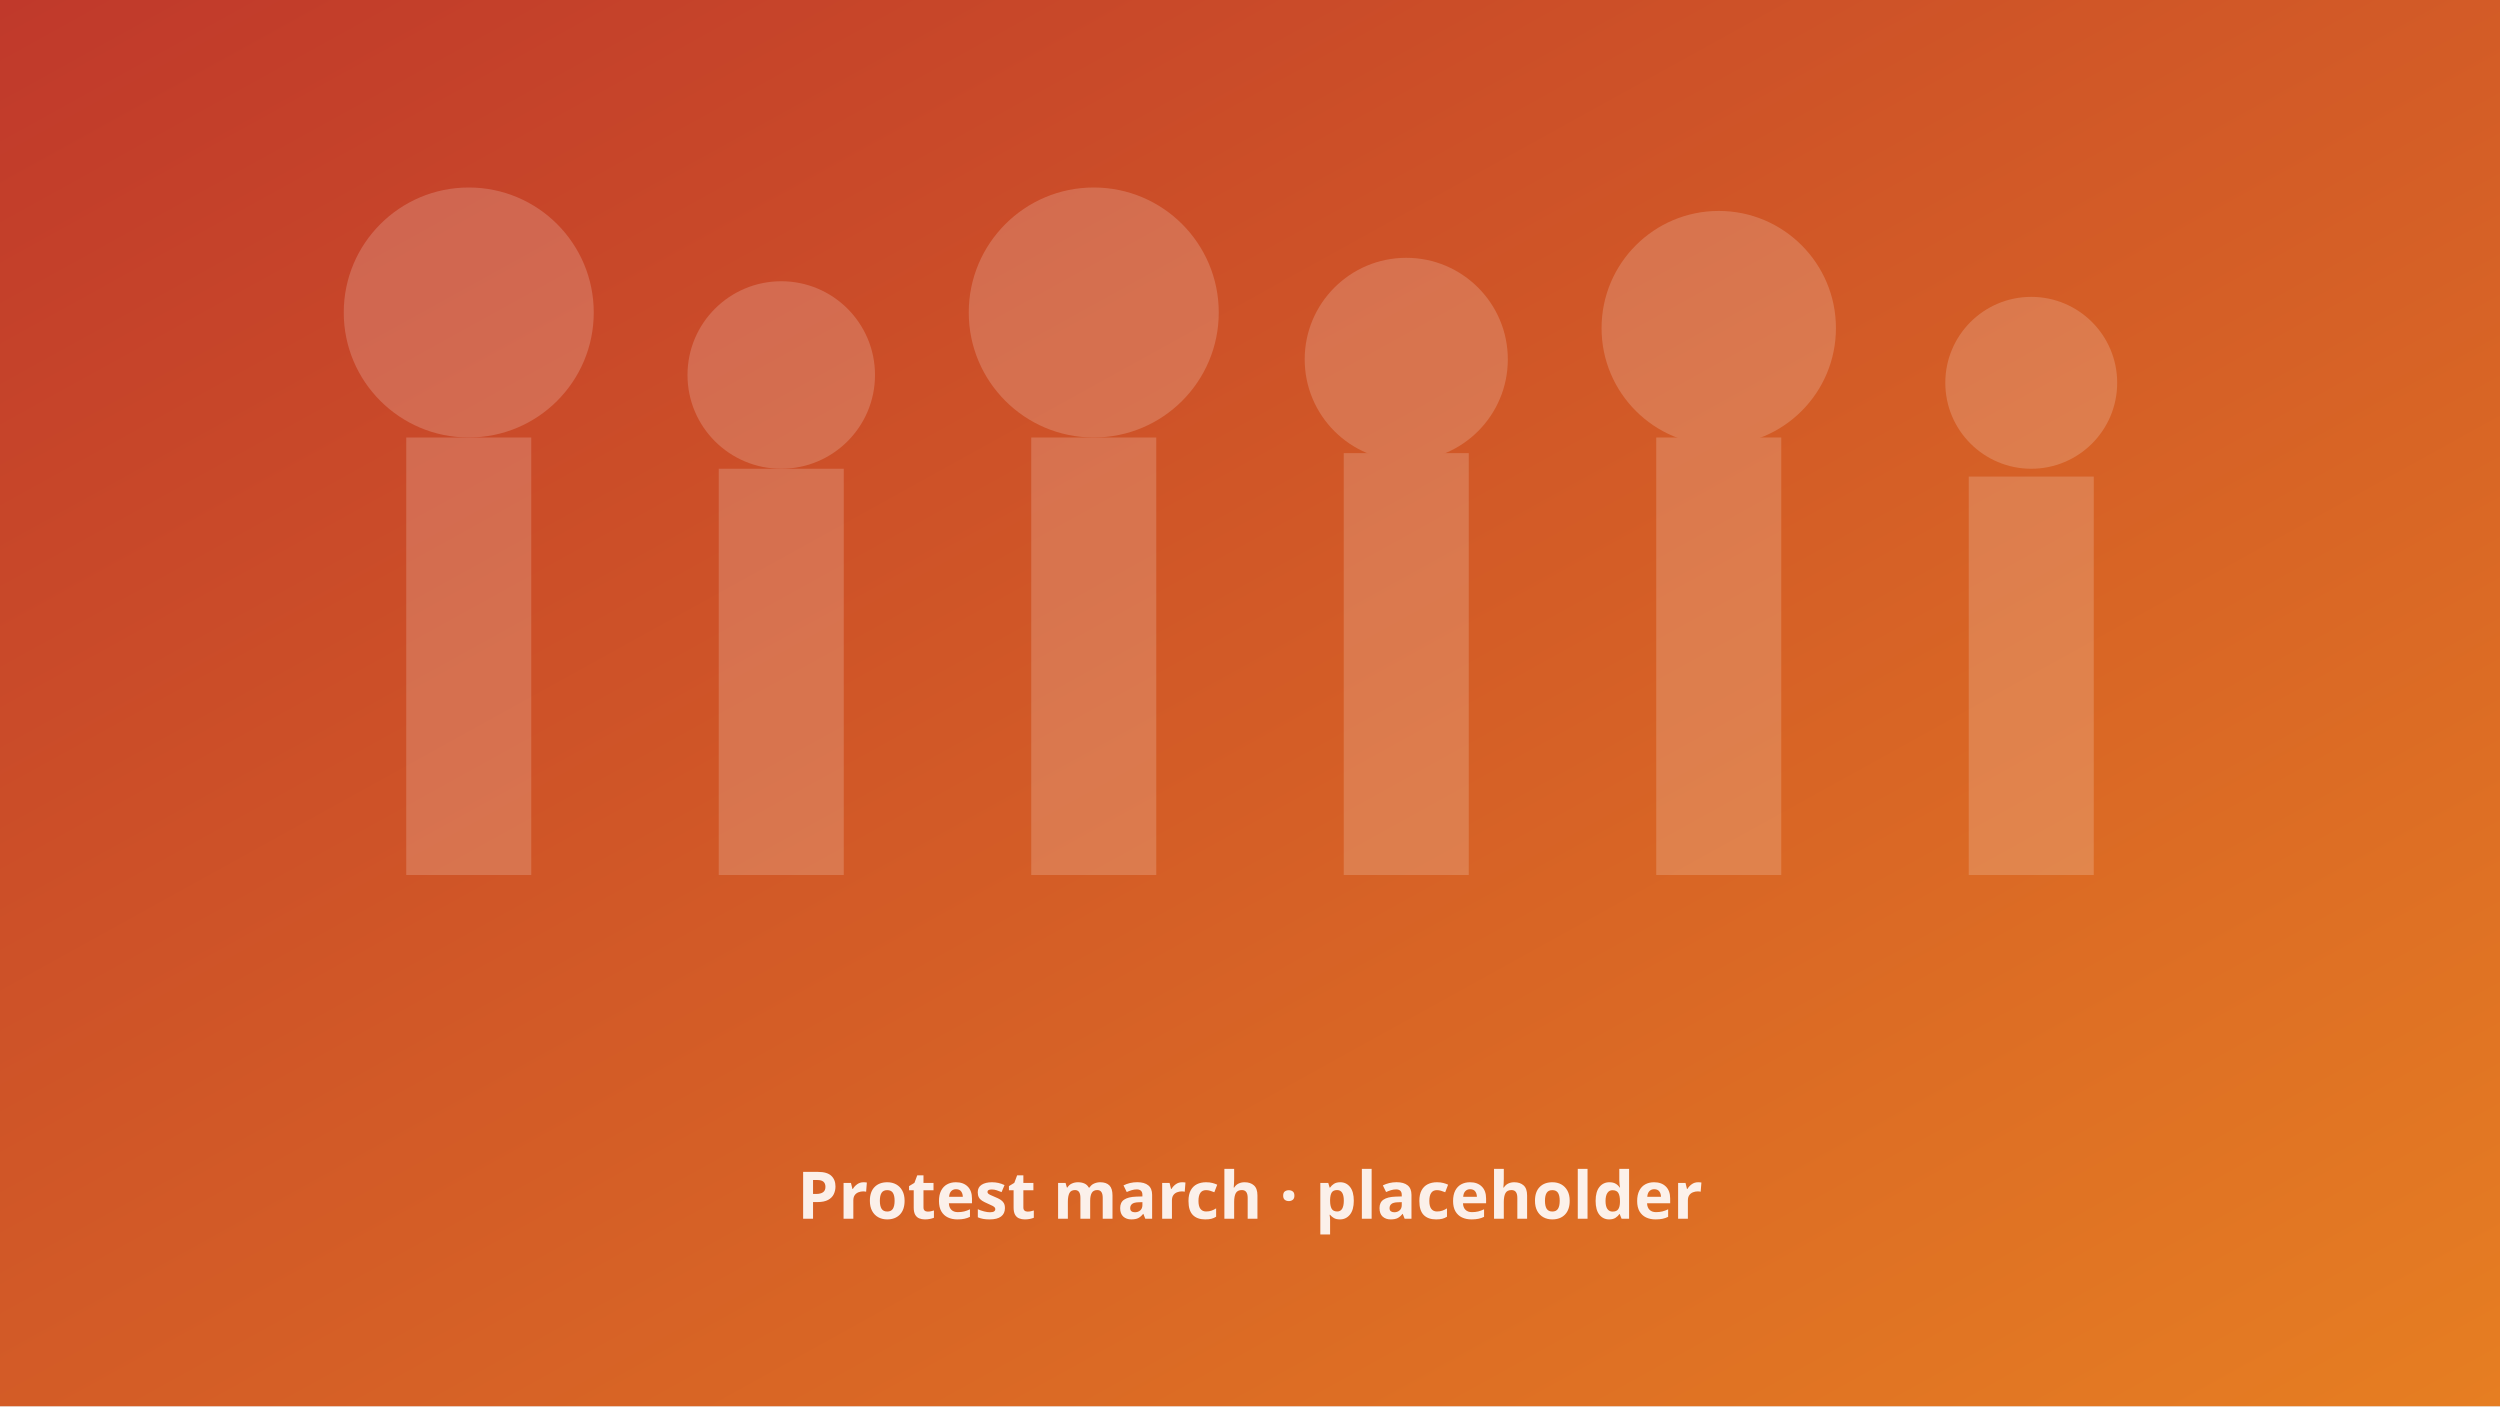
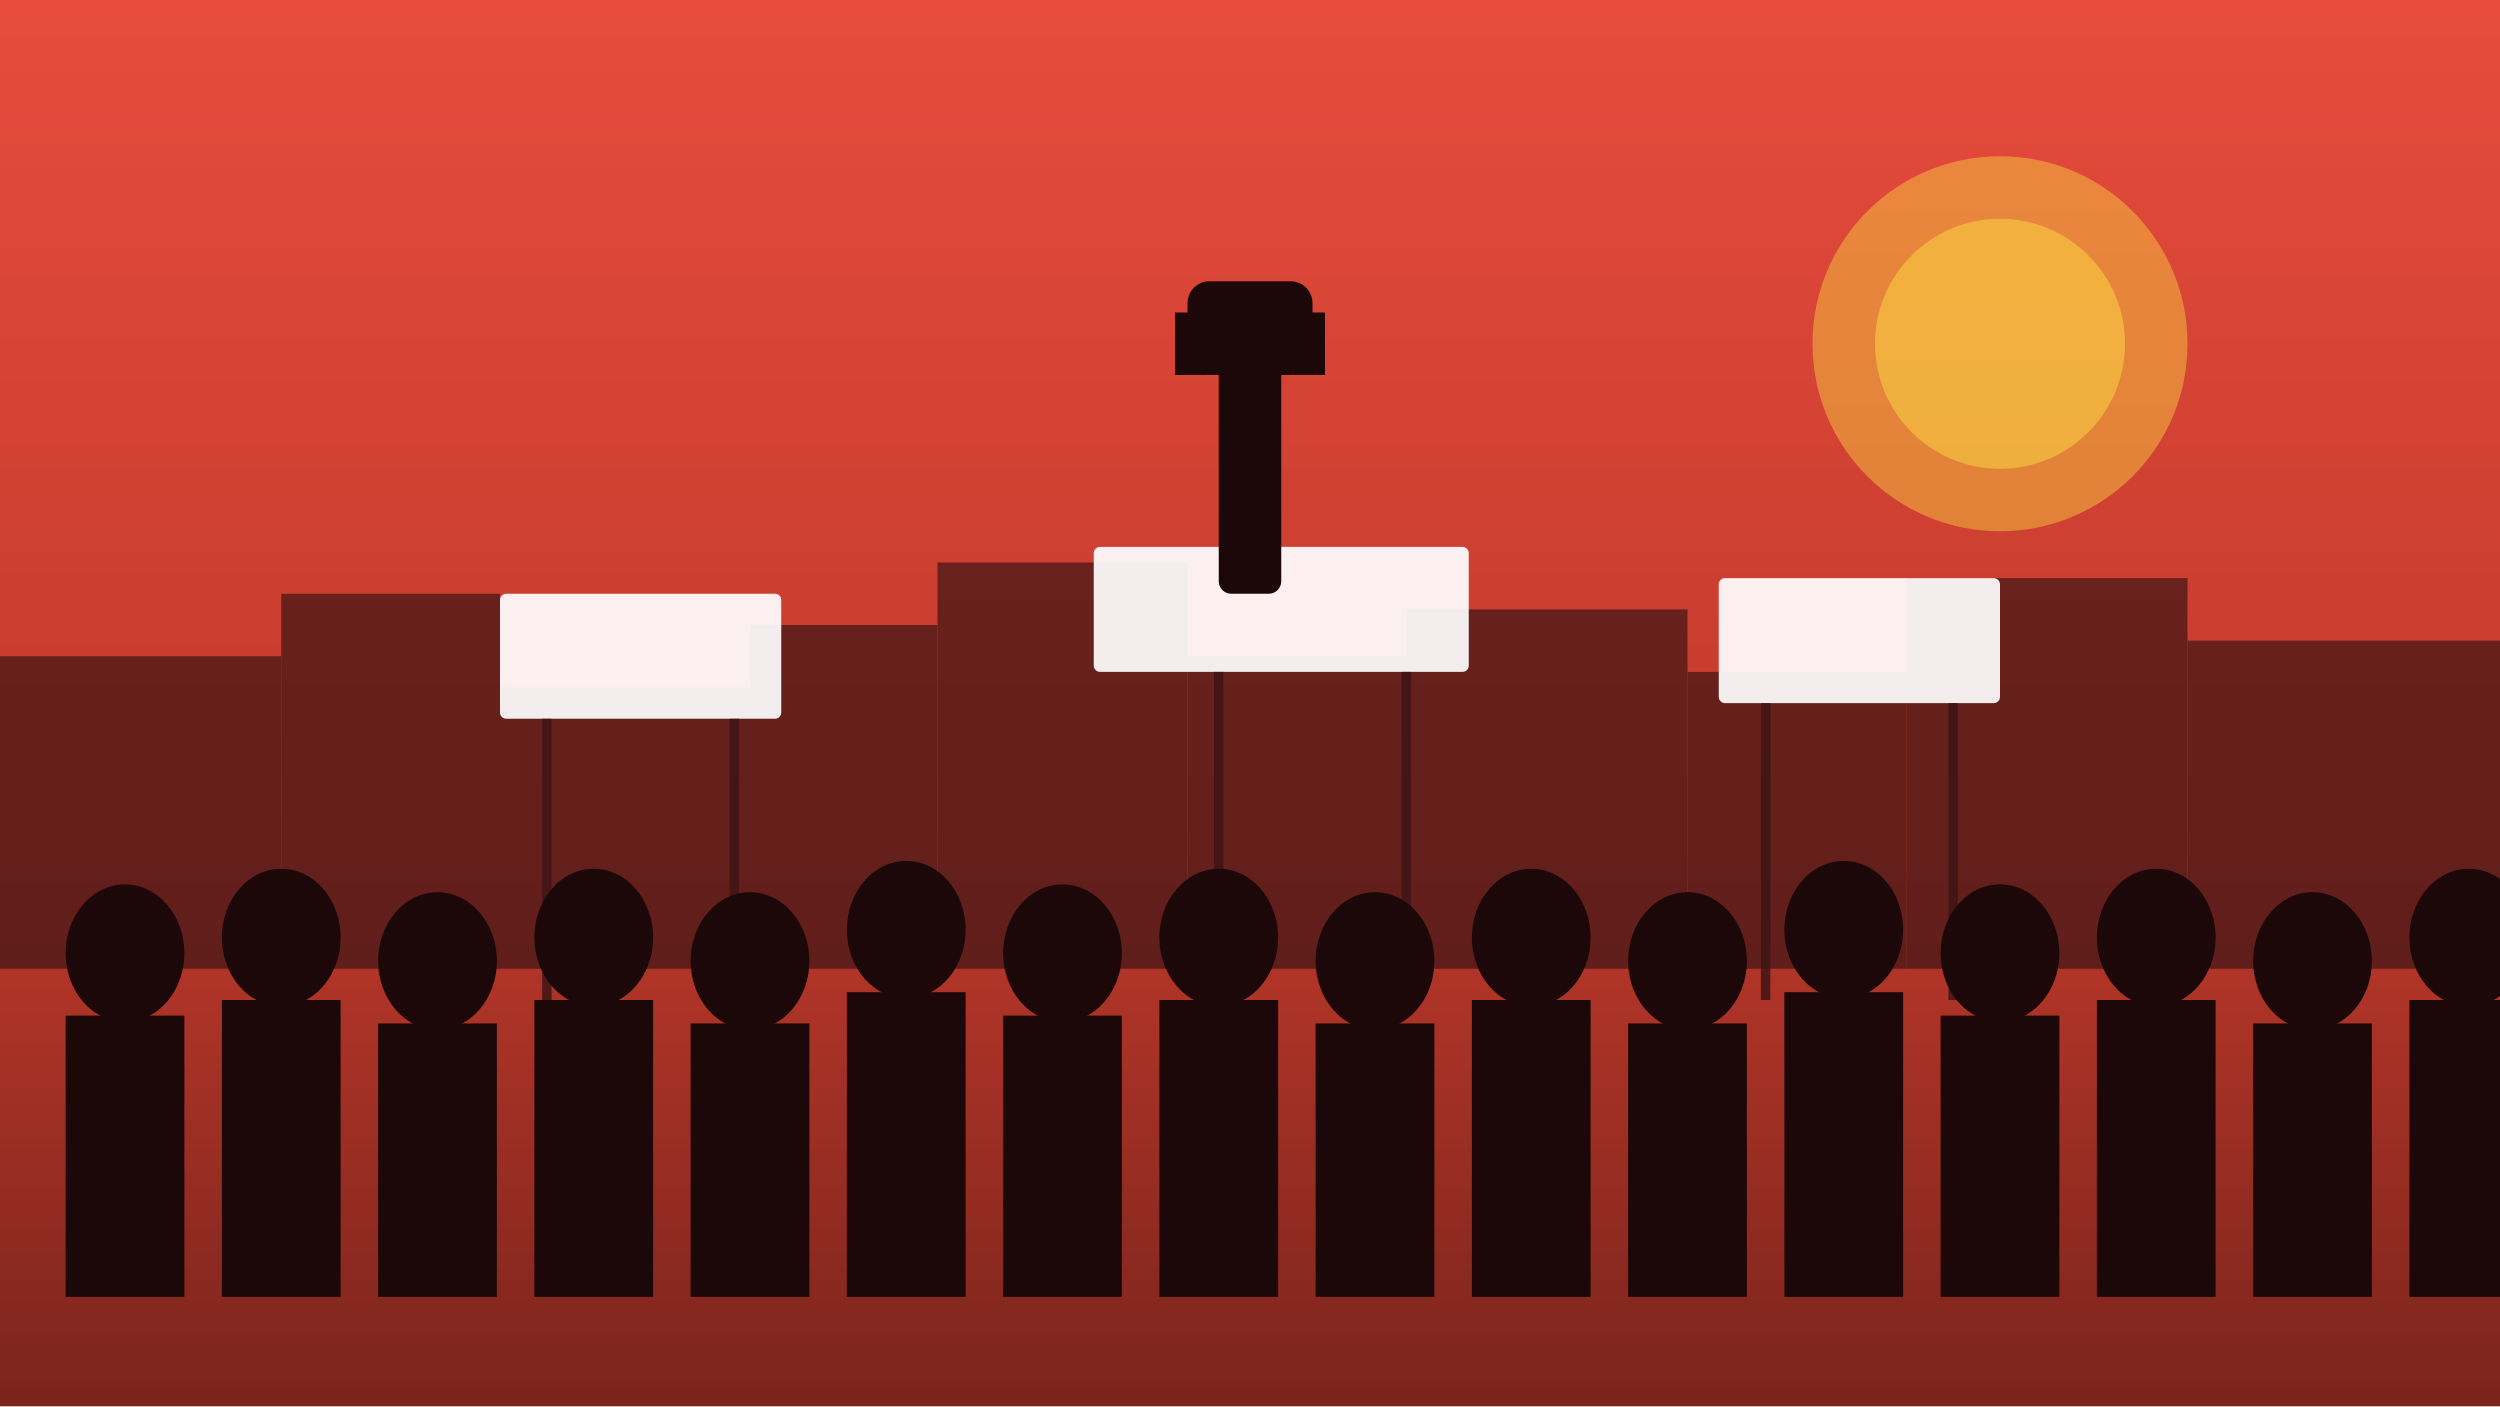
<svg xmlns="http://www.w3.org/2000/svg" viewBox="0 0 1600 900" preserveAspectRatio="xMidYMid slice">
  <defs>
-     <linearGradient id="g1" x1="0" y1="0" x2="1" y2="1">
-       <stop offset="0%" stop-color="#c0392b" />
-       <stop offset="100%" stop-color="#e67e22" />
+     <linearGradient id="g1bg" x1="0" y1="0" x2="0" y2="1">
+       <stop offset="0%" stop-color="#e74c3c" />
+       <stop offset="60%" stop-color="#c0392b" />
+       <stop offset="100%" stop-color="#7b241c" />
    </linearGradient>
  </defs>
-   <rect width="1600" height="900" fill="url(#g1)" />
-   <g opacity="0.18" fill="#fff">
-     <circle cx="300" cy="200" r="80" />
-     <circle cx="500" cy="240" r="60" />
-     <circle cx="700" cy="200" r="80" />
-     <circle cx="900" cy="230" r="65" />
-     <circle cx="1100" cy="210" r="75" />
-     <circle cx="1300" cy="245" r="55" />
-     <rect x="260" y="280" width="80" height="280" />
-     <rect x="460" y="300" width="80" height="260" />
-     <rect x="660" y="280" width="80" height="280" />
-     <rect x="860" y="290" width="80" height="270" />
-     <rect x="1060" y="280" width="80" height="280" />
-     <rect x="1260" y="305" width="80" height="255" />
+   <rect width="1600" height="900" fill="url(#g1bg)" />
+   <circle cx="1280" cy="220" r="120" fill="#f9d342" opacity="0.45" />
+   <circle cx="1280" cy="220" r="80" fill="#f9d342" opacity="0.55" />
+   <g fill="#3d1414" opacity="0.7">
+     <rect x="0" y="420" width="180" height="200" />
+     <rect x="180" y="380" width="140" height="240" />
+     <rect x="320" y="440" width="160" height="180" />
+     <rect x="480" y="400" width="120" height="220" />
+     <rect x="600" y="360" width="160" height="260" />
+     <rect x="760" y="420" width="140" height="200" />
+     <rect x="900" y="390" width="180" height="230" />
+     <rect x="1080" y="430" width="140" height="190" />
+     <rect x="1220" y="370" width="180" height="250" />
+     <rect x="1400" y="410" width="200" height="210" />
  </g>
-   <text x="800" y="780" font-family="system-ui, sans-serif" font-size="42" font-weight="600" fill="#fff" text-anchor="middle" opacity="0.9">Protest march · placeholder</text>
+   <g fill="#fff" opacity="0.92">
+     <rect x="320" y="380" width="180" height="80" rx="4" />
+     <rect x="700" y="350" width="240" height="80" rx="4" />
+     <rect x="1100" y="370" width="180" height="80" rx="4" />
+   </g>
+   <g stroke="#3d1414" stroke-width="6" opacity="0.85">
+     <line x1="350" y1="460" x2="350" y2="640" />
+     <line x1="470" y1="460" x2="470" y2="640" />
+     <line x1="780" y1="430" x2="780" y2="640" />
+     <line x1="900" y1="430" x2="900" y2="640" />
+     <line x1="1130" y1="450" x2="1130" y2="640" />
+     <line x1="1250" y1="450" x2="1250" y2="640" />
+   </g>
+   <g fill="#1c0808">
+     <ellipse cx="80" cy="610" rx="38" ry="44" />
+     <rect x="42" y="650" width="76" height="180" />
+     <ellipse cx="180" cy="600" rx="38" ry="44" />
+     <rect x="142" y="640" width="76" height="190" />
+     <ellipse cx="280" cy="615" rx="38" ry="44" />
+     <rect x="242" y="655" width="76" height="175" />
+     <ellipse cx="380" cy="600" rx="38" ry="44" />
+     <rect x="342" y="640" width="76" height="190" />
+     <ellipse cx="480" cy="615" rx="38" ry="44" />
+     <rect x="442" y="655" width="76" height="175" />
+     <ellipse cx="580" cy="595" rx="38" ry="44" />
+     <rect x="542" y="635" width="76" height="195" />
+     <ellipse cx="680" cy="610" rx="38" ry="44" />
+     <rect x="642" y="650" width="76" height="180" />
+     <ellipse cx="780" cy="600" rx="38" ry="44" />
+     <rect x="742" y="640" width="76" height="190" />
+     <ellipse cx="880" cy="615" rx="38" ry="44" />
+     <rect x="842" y="655" width="76" height="175" />
+     <ellipse cx="980" cy="600" rx="38" ry="44" />
+     <rect x="942" y="640" width="76" height="190" />
+     <ellipse cx="1080" cy="615" rx="38" ry="44" />
+     <rect x="1042" y="655" width="76" height="175" />
+     <ellipse cx="1180" cy="595" rx="38" ry="44" />
+     <rect x="1142" y="635" width="76" height="195" />
+     <ellipse cx="1280" cy="610" rx="38" ry="44" />
+     <rect x="1242" y="650" width="76" height="180" />
+     <ellipse cx="1380" cy="600" rx="38" ry="44" />
+     <rect x="1342" y="640" width="76" height="190" />
+     <ellipse cx="1480" cy="615" rx="38" ry="44" />
+     <rect x="1442" y="655" width="76" height="175" />
+     <ellipse cx="1580" cy="600" rx="38" ry="44" />
+     <rect x="1542" y="640" width="76" height="190" />
+   </g>
+   <g fill="#1c0808">
+     <rect x="780" y="220" width="40" height="160" rx="8" />
+     <rect x="760" y="180" width="80" height="60" rx="14" />
+     <rect x="752" y="200" width="20" height="40" />
+     <rect x="828" y="200" width="20" height="40" />
+   </g>
</svg>
